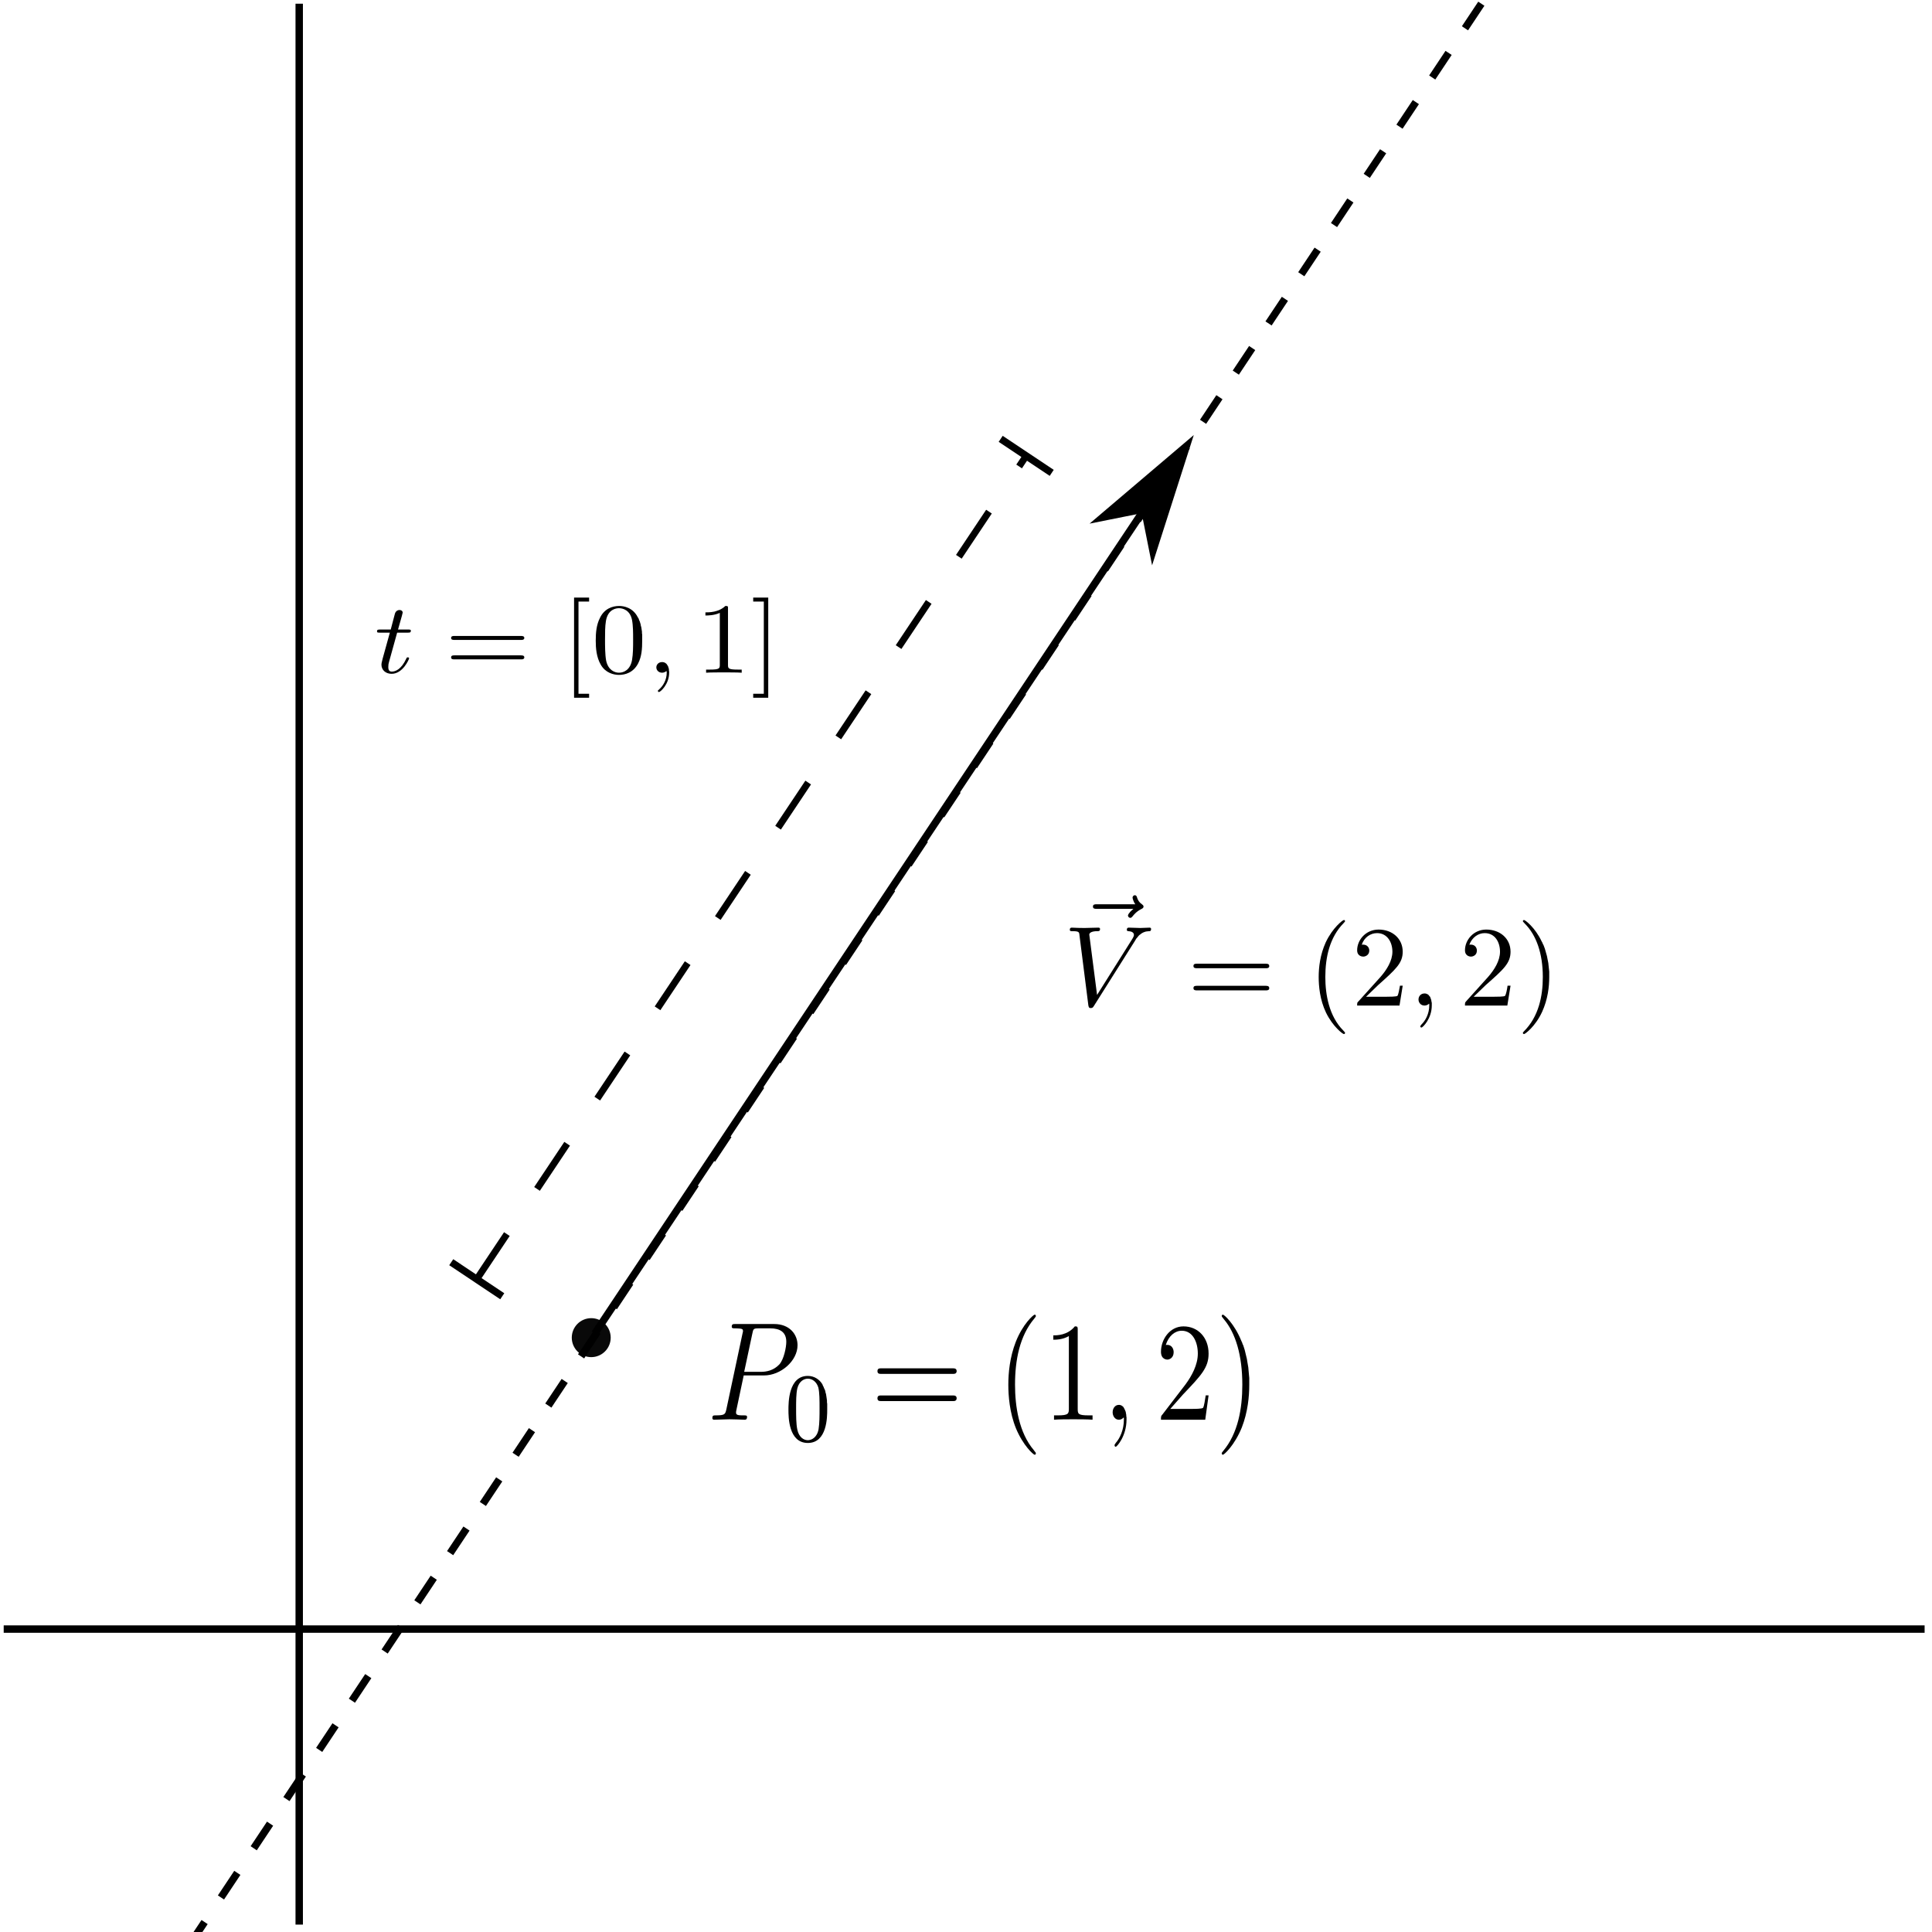
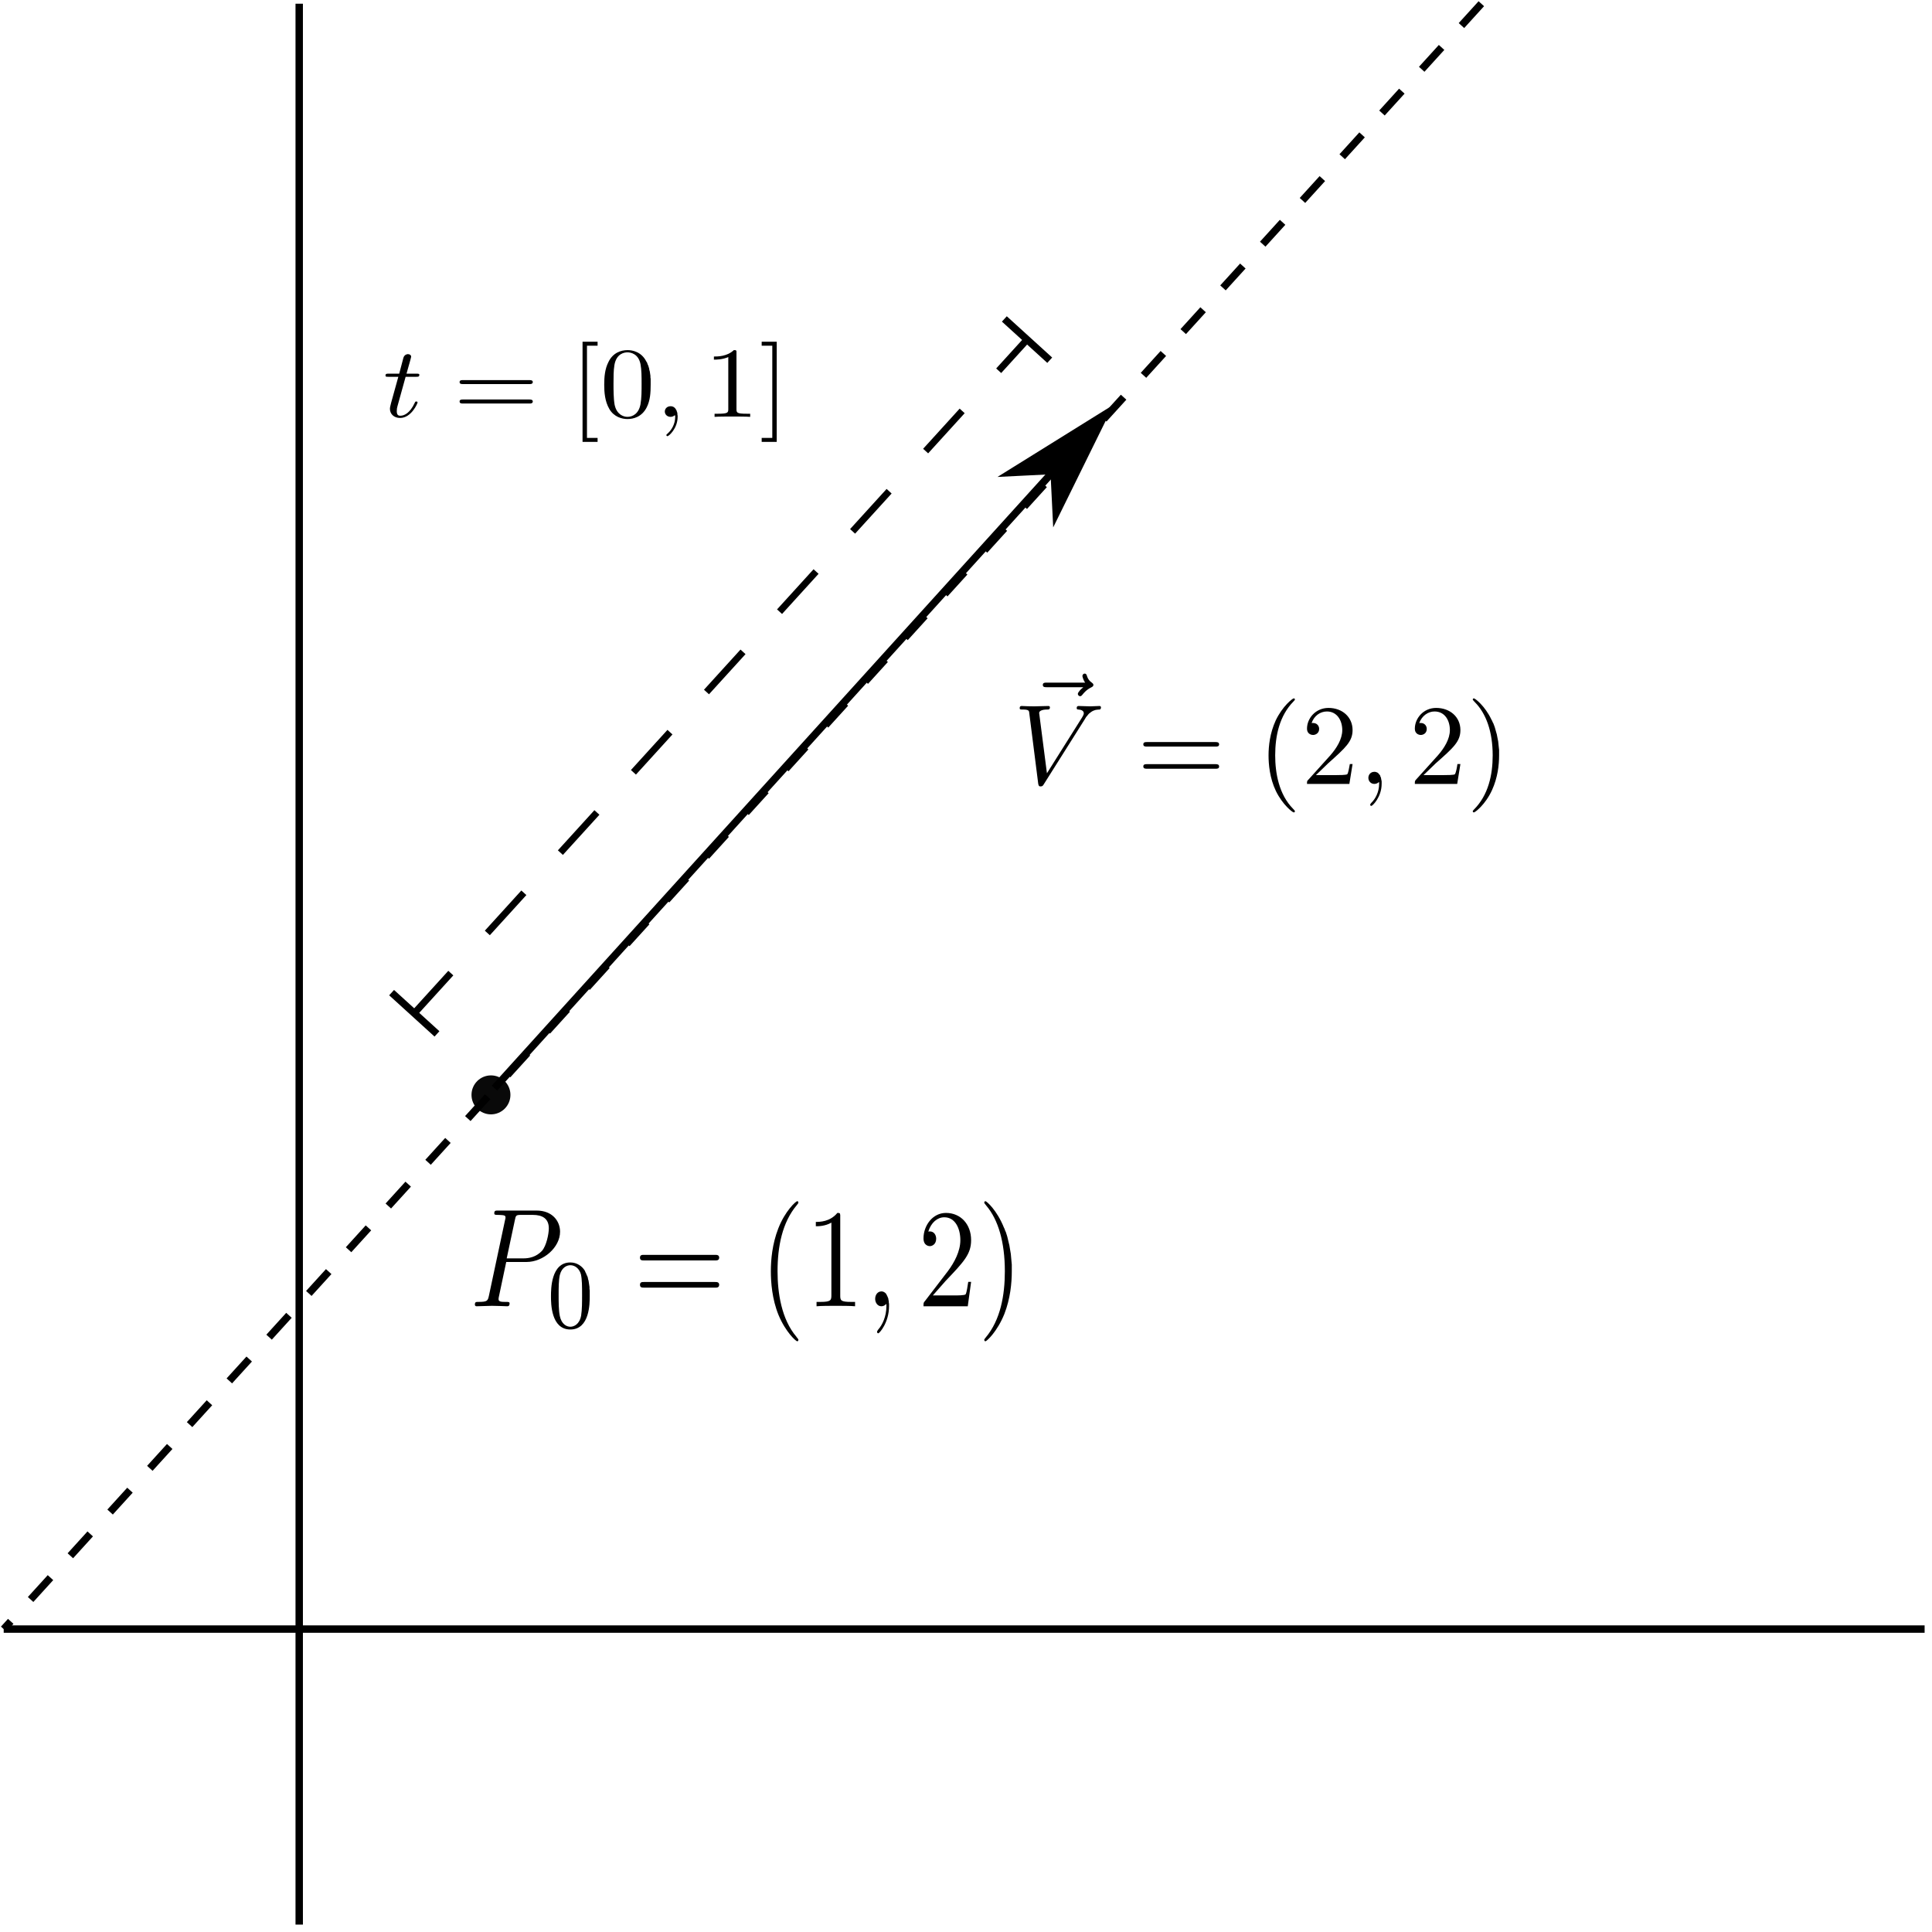
<svg xmlns="http://www.w3.org/2000/svg" xmlns:ns1="http://www.openswatchbook.org/uri/2009/osb" width="69.189mm" height="69.189mm" viewBox="0 0 69.189 69.189" version="1.1" id="svg8">
  <defs id="defs2">
    <marker orient="auto" refY="0.0" refX="0.0" id="marker1372" style="overflow:visible">
      <path id="path1370" d="M 0.0,5.65 L 0.0,-5.65" style="fill:none;fill-opacity:0.75;fill-rule:evenodd;stroke:#000000;stroke-width:1pt;stroke-opacity:1" transform="scale(0.8)" />
    </marker>
    <marker orient="auto" refY="0.0" refX="0.0" id="StopL" style="overflow:visible">
      <path id="path1233" d="M 0.0,5.65 L 0.0,-5.65" style="fill:none;fill-opacity:0.75;fill-rule:evenodd;stroke:#000000;stroke-width:1pt;stroke-opacity:1" transform="scale(0.8)" />
    </marker>
    <marker orient="auto" refY="0.0" refX="0.0" id="Arrow1Lend" style="overflow:visible;">
      <path id="path2543" d="M 0.0,0.0 L 5.0,-5.0 L -12.5,0.0 L 5.0,5.0 L 0.0,0.0 z " style="fill-rule:evenodd;stroke:#000000;stroke-width:1pt;stroke-opacity:1;fill:#000000;fill-opacity:1" transform="scale(0.8) rotate(180) translate(12.5,0)" />
    </marker>
    <linearGradient id="linearGradient2532" ns1:paint="solid">
      <stop style="stop-color:#fffff4;stop-opacity:1;" offset="0" id="stop2530" />
    </linearGradient>
    <marker style="overflow:visible" id="marker1513" refX="0" refY="0" orient="auto">
      <path transform="matrix(-0.8,0,0,-0.8,-10,0)" style="fill:#000000;fill-opacity:1;fill-rule:evenodd;stroke:#000000;stroke-width:1pt;stroke-opacity:1" d="M 0,0 5,-5 -12.5,0 5,5 Z" id="path1511" />
    </marker>
    <marker orient="auto" refY="0" refX="0" id="marker1250" style="overflow:visible">
      <path id="path1248" d="M 0,0 5,-5 -12.5,0 5,5 Z" style="fill:#000000;fill-opacity:1;fill-rule:evenodd;stroke:#000000;stroke-width:1pt;stroke-opacity:1" transform="matrix(-0.8,0,0,-0.8,-10,0)" />
    </marker>
    <marker orient="auto" refY="0" refX="0" id="Arrow1Lend-6" style="overflow:visible">
      <path id="path2543-7" d="M 0,0 5,-5 -12.5,0 5,5 Z" style="fill:#000000;fill-opacity:1;fill-rule:evenodd;stroke:#000000;stroke-width:1pt;stroke-opacity:1" transform="matrix(-0.8,0,0,-0.8,-10,0)" />
    </marker>
  </defs>
  <g id="layer1" transform="translate(-64.8605,-87.5821)">
    <path d="M 64.993,87.715 V 156.771 M 70.285,87.715 V 156.771 M 75.576,87.715 V 156.771 M 80.868,87.715 V 156.771 M 86.16,87.715 v 69.056 m 5.292,-69.056 v 69.056 m 5.292,-69.056 v 69.056 m 5.292,-69.056 v 69.056 m 5.292,-69.056 v 69.056 m 5.292,-69.056 v 69.056 m 5.292,-69.056 v 69.056 m 5.292,-69.056 v 69.056 m 5.292,-69.056 v 69.056 m 5.292,-69.056 V 156.771 M 64.993,87.715 h 69.056 m -69.056,5.292 h 69.056 m -69.056,5.292 h 69.056 m -69.056,5.292 h 69.056 m -69.056,5.292 h 69.056 m -69.056,5.292 h 69.056 m -69.056,5.292 h 69.056 m -69.056,5.292 h 69.056 m -69.056,5.292 h 69.056 m -69.056,5.292 h 69.056 m -69.056,5.292 h 69.056 m -69.056,5.292 h 69.056 m -69.056,5.292 h 69.056 m -69.056,5.292 h 69.056" style="opacity:0;fill:none;stroke:#000000;stroke-width:0.265;stroke-miterlimit:4;stroke-dasharray:0.265, 0.265;stroke-dashoffset:0" id="path908" />
    <path style="fill:none;stroke:#000000;stroke-width:0.265px;stroke-linecap:butt;stroke-linejoin:miter;stroke-opacity:1" d="M 75.576,87.715 V 156.506" id="path4614" />
    <path style="fill:none;stroke:#000000;stroke-width:0.265px;stroke-linecap:butt;stroke-linejoin:miter;stroke-opacity:1" d="M 64.993,145.923 H 133.785" id="path4616" />
    <text xml:space="preserve" style="font-style:normal;font-variant:normal;font-weight:normal;font-stretch:normal;font-size:6.35px;line-height:1.25;font-family:'Times New Roman';-inkscape-font-specification:'Times New Roman, Normal';font-variant-ligatures:normal;font-variant-caps:normal;font-variant-numeric:normal;font-feature-settings:normal;text-align:start;letter-spacing:0px;word-spacing:0px;writing-mode:lr-tb;text-anchor:start;fill:#000000;fill-opacity:1;stroke:none;stroke-width:0.265" x="113.941" y="100.944" id="text846">
      <tspan id="tspan844" x="113.941" y="106.58" style="stroke-width:0.265" />
    </text>
-     <g id="g974" transform="matrix(0.8154362,0,0,0.9585114,8.852057,109.9801)">
+     <g id="g974" transform="matrix(0.8154362,0,0,0.9585114,0.3475931,105.9169)">
      <g word-spacing="normal" letter-spacing="normal" font-size-adjust="none" font-stretch="normal" font-weight="normal" font-variant="normal" font-style="normal" stroke-miterlimit="10.433" xml:space="preserve" transform="matrix(0.1050774,0,0,-0.1050774,-18.38854,66.07968)" id="g972" style="font-style:normal;font-variant:normal;font-weight:normal;font-stretch:normal;letter-spacing:normal;word-spacing:normal;text-anchor:start;fill:none;fill-opacity:1;fill-rule:evenodd;stroke:#000000;stroke-linecap:butt;stroke-linejoin:miter;stroke-miterlimit:10.433;stroke-dasharray:none;stroke-dashoffset:0;stroke-opacity:1">
        <path id="path954" d="m 1139.5,362.19 0.2,1.28 3.4,13.57 c 0.4,1.73 0.5,1.89 2.7,1.89 h 4.8 c 4.1,0 6.7,-1.35 6.7,-4.79 0,-1.95 -1,-6.23 -2.9,-8.03 -2.5,-2.23 -5.5,-2.64 -7.7,-2.64 h -7 l -0.2,-1.28 h 8.5 c 7,0 14,5.17 14,10.75 0,3.85 -3.3,7.53 -9.8,7.53 H 1136 c -0.9,0 -1.5,0 -1.5,-0.95 0,-0.59 0.5,-0.59 1.5,-0.59 0.6,0 1.5,-0.05 2.1,-0.1 0.8,-0.11 1.1,-0.25 1.1,-0.79 0,-0.21 0,-0.36 -0.2,-0.96 l -6.7,-26.75 c -0.5,-1.95 -0.6,-2.34 -4.5,-2.34 -0.9,0 -1.4,0 -1.4,-0.95 0,-0.6 0.6,-0.6 0.7,-0.6 1.4,0 5,0.16 6.4,0.16 1,0 2.1,-0.06 3.2,-0.06 1.1,0 2.1,-0.1 3.2,-0.1 0.3,0 1,0 1,1 0,0.55 -0.5,0.55 -1.4,0.55 -1.8,0 -3.2,0 -3.2,0.89 0,0.3 0,0.55 0.1,0.84 z" style="fill:#000000;stroke-width:0" />
        <path id="path956" d="m 1174.4,349.99 v 0.36 0.35 0.68 0.66 l -0.1,0.64 v 0.62 l -0.1,0.59 -0.1,0.58 -0.1,0.56 -0.1,0.55 -0.2,0.52 -0.1,0.52 -0.2,0.5 -0.3,0.49 -0.2,0.48 -0.3,0.47 -0.1,0.23 -0.1,0.23 c -1.1,1.61 -3.3,3 -6.1,3 -8.1,0 -8.1,-9.52 -8.1,-12.03 0,-2.5 0,-11.81 8.1,-11.81 v 0.98 c -1.6,0 -3.7,0.94 -4.4,3.8 -0.5,2.04 -0.5,4.9 -0.5,7.48 0,2.55 0,5.2 0.5,7.11 0.8,2.75 3,3.49 4.4,3.49 1.9,0 3.7,-1.15 4.4,-3.18 0.5,-1.87 0.5,-4.39 0.5,-7.42 0,-2.58 0,-5.15 -0.4,-7.34 -0.7,-3.17 -3.1,-3.94 -4.5,-3.94 v 0 -0.98 c 8.1,0 8.1,9.31 8.1,11.81 z" style="fill:#000000;stroke-width:0" />
        <path id="path958" d="m 1226.8,362.74 h 0.1 0.2 0.1 l 0.1,0.01 h 0.1 v 0.01 l 0.1,0.01 0.1,0.01 v 0.01 l 0.1,0.01 0.1,0.02 v 0.02 l 0.1,0.02 0.1,0.03 v 0.02 l 0.1,0.03 v 0.04 l 0.1,0.04 v 0.04 l 0.1,0.04 v 0.05 0.03 l 0.1,0.03 v 0.03 0.03 0.03 0.03 0.03 0.04 0.03 l 0.1,0.04 v 0.04 0.04 0.04 0.04 0.05 0.04 c 0,1 -1,1 -1.7,1 H 1197 c -0.7,0 -1.6,0 -1.6,-1 0,-0.98 0.9,-0.98 1.6,-0.98 z" style="fill:#000000;stroke-width:0" />
        <path id="path960" d="m 1226.8,353.07 h 0.1 0.1 0.1 0.1 l 0.1,0.01 h 0.1 l 0.1,0.01 v 0.01 l 0.1,0.01 0.1,0.01 v 0.01 l 0.1,0.02 0.1,0.02 v 0.02 l 0.1,0.03 v 0.02 l 0.1,0.04 v 0.03 l 0.1,0.04 v 0.04 l 0.1,0.05 v 0.02 0.03 0.02 l 0.1,0.03 v 0.03 0.03 0.03 0.04 0.03 0.04 0.03 l 0.1,0.04 v 0.04 0.04 0.04 0.05 0.04 0.05 c 0,1 -1,1 -1.7,1 H 1197 c -0.7,0 -1.6,0 -1.6,-1 0,-1 0.9,-1 1.6,-1 z" style="fill:#000000;stroke-width:0" />
        <path id="path962" d="m 1261.6,334.49 v 0.02 0.03 0.01 0.02 0.01 0.02 0.02 0.01 0.02 0.02 l -0.1,0.03 v 0.02 0.02 0.03 0.03 0.03 l -0.1,0.04 v 0.03 0.02 0.02 l -0.1,0.02 v 0.02 0.02 0.03 0.02 l -0.1,0.02 v 0.03 0.03 0.02 l -0.1,0.03 v 0.03 0.03 0.03 l -0.1,0.03 v 0.03 0.03 l -0.1,0.04 v 0.03 0.04 l -0.1,0.04 v 0.03 0.04 c -6.3,6.28 -7.9,15.69 -7.9,23.31 0,8.68 1.9,17.35 8.1,23.57 0.6,0.61 0.6,0.7 0.6,0.86 0,0.34 -0.2,0.48 -0.5,0.48 -0.5,0 -5,-3.37 -7.9,-9.7 -2.5,-5.49 -3.1,-11.02 -3.1,-15.21 0,-3.89 0.5,-9.9 3.2,-15.54 3,-6.13 7.3,-9.36 7.8,-9.36 0.3,0 0.5,0.14 0.5,0.5 z" style="fill:#000000;stroke-width:0" />
        <path id="path964" d="m 1279.1,378.33 v 0.06 0.05 0.05 0.05 0.05 0.05 0.04 0.05 0.04 0.04 0.04 0.04 0.04 0.04 0.03 0.04 l -0.1,0.06 v 0.06 0.05 0.05 0.05 0.04 0.04 l -0.1,0.04 v 0.03 0.03 l -0.1,0.02 v 0.02 l -0.1,0.02 v 0.01 0.01 0 l -0.1,0.01 v 0.01 0 0.01 h -0.1 v 0.01 0 h -0.1 v 0.01 h -0.1 v 0 0 l -0.1,0.01 v 0 h -0.1 v 0 h -0.1 v 0 h -0.1 c -3.1,-3.19 -7.4,-3.19 -9,-3.19 v -1.55 c 1,0 3.9,0 6.5,1.3 v -25.81 c 0,-1.8 -0.2,-2.39 -4.6,-2.39 h -1.6 v -1.55 c 1.7,0.16 6,0.16 8,0.16 2,0 6.4,0 8.1,-0.16 v 1.55 h -1.6 c -4.5,0 -4.6,0.55 -4.6,2.39 z" style="fill:#000000;stroke-width:0" />
        <path id="path966" d="m 1299.5,346.49 v 0.3 0.3 0.29 l -0.1,0.28 v 0.27 0.27 l -0.1,0.25 v 0.25 l -0.1,0.23 v 0.23 l -0.1,0.22 -0.1,0.21 -0.1,0.2 -0.1,0.2 -0.1,0.18 -0.1,0.17 -0.1,0.17 -0.1,0.15 -0.1,0.14 -0.1,0.14 -0.1,0.12 -0.2,0.11 -0.1,0.11 -0.2,0.09 -0.1,0.08 -0.2,0.07 -0.1,0.06 -0.2,0.05 -0.2,0.04 -0.1,0.03 -0.2,0.02 h -0.2 c -1.6,0 -2.6,-1.25 -2.6,-2.64 0,-1.34 1,-2.64 2.6,-2.64 0.6,0 1.3,0.2 1.8,0.64 0.1,0.11 0.2,0.16 0.2,0.16 0.1,0 0.1,-0.05 0.1,-0.75 0,-3.69 -1.7,-6.67 -3.4,-8.31 -0.5,-0.55 -0.5,-0.66 -0.5,-0.8 0,-0.36 0.2,-0.55 0.5,-0.55 0.5,0 4.5,3.83 4.5,9.66 z" style="fill:#000000;stroke-width:0" />
        <path id="path968" d="m 1317.8,350.29 5.3,5.12 c 7.7,6.88 10.7,9.56 10.7,14.55 0,5.68 -4.4,9.67 -10.5,9.67 -5.7,0 -9.4,-4.59 -9.4,-9.03 0,-2.78 2.5,-2.78 2.7,-2.78 0.8,0 2.6,0.59 2.6,2.64 0,1.29 -0.9,2.59 -2.6,2.59 -0.4,0 -0.5,0 -0.7,-0.05 1.2,3.24 3.8,5.08 6.7,5.08 4.6,0 6.7,-4.04 6.7,-8.12 0,-3.99 -2.5,-7.92 -5.2,-11.02 l -9.6,-10.65 c -0.6,-0.55 -0.6,-0.65 -0.6,-1.85 h 18.5 l 1.4,8.67 h -1.2 c -0.3,-1.5 -0.6,-3.68 -1.1,-4.43 -0.4,-0.39 -3.6,-0.39 -4.7,-0.39 z" style="fill:#000000;stroke-width:0" />
        <path id="path970" d="m 1350.8,358.89 v 0.38 0.38 0.39 0.41 0.84 l -0.1,0.88 -0.1,0.92 -0.1,0.95 -0.1,0.98 -0.2,1 -0.2,1.02 -0.2,1.04 -0.3,1.05 -0.3,1.06 -0.3,1.06 -0.4,1.07 -0.2,0.53 -0.3,0.53 -0.2,0.53 -0.3,0.53 c -2.9,6.13 -7.2,9.36 -7.7,9.36 -0.3,0 -0.5,-0.19 -0.5,-0.48 0,-0.16 0,-0.25 0.9,-1.16 4.9,-4.92 7.7,-12.84 7.7,-23.27 0,-8.51 -1.8,-17.28 -8,-23.56 -0.6,-0.59 -0.6,-0.7 -0.6,-0.84 0,-0.3 0.2,-0.5 0.5,-0.5 0.5,0 4.9,3.39 7.9,9.72 2.5,5.47 3.1,11 3.1,15.18 z" style="fill:#000000;stroke-width:0" />
      </g>
    </g>
-     <path style="fill:none;stroke:#000000;stroke-width:0.265;stroke-linecap:butt;stroke-linejoin:miter;stroke-opacity:1;stroke-miterlimit:4;stroke-dasharray:none;marker-end:url(#Arrow1Lend)" d="m 86.16,135.34 21.167,-31.75" id="path2538" />
-     <ellipse style="opacity:1;fill:#000000;fill-opacity:0.961;stroke:none;stroke-width:0.28;stroke-miterlimit:4;stroke-dasharray:none;stroke-dashoffset:0;stroke-opacity:1" id="path4618-3-3" cx="86.034" cy="135.486" rx="0.697" ry="0.698" />
-     <g id="g2951" transform="matrix(0.8295048,0,0,0.8295048,24.52102,108.953)">
+     <path style="fill:none;stroke:#000000;stroke-width:0.265;stroke-linecap:butt;stroke-linejoin:miter;stroke-miterlimit:4;stroke-dasharray:none;stroke-opacity:1;marker-end:url(#Arrow1Lend)" d="M 82.569,126.552 104.397,102.456" id="path2538" />
+     <ellipse style="opacity:1;fill:#000000;fill-opacity:0.961;stroke:none;stroke-width:0.28;stroke-miterlimit:4;stroke-dasharray:none;stroke-dashoffset:0;stroke-opacity:1" id="path4618-3-3" cx="82.443" cy="126.792" rx="0.697" ry="0.698" />
+     <g id="g2951" transform="matrix(0.8295048,0,0,0.8295048,22.72563,101.0155)">
      <g word-spacing="normal" letter-spacing="normal" font-size-adjust="none" font-stretch="normal" font-weight="normal" font-variant="normal" font-style="normal" stroke-miterlimit="10.433" xml:space="preserve" transform="matrix(0.09884104,0,0,-0.09884104,-17.29718,51.89157)" id="content" style="font-style:normal;font-variant:normal;font-weight:normal;font-stretch:normal;letter-spacing:normal;word-spacing:normal;text-anchor:start;fill:none;fill-opacity:1;fill-rule:evenodd;stroke:#000000;stroke-linecap:butt;stroke-linejoin:miter;stroke-miterlimit:10.433;stroke-dasharray:none;stroke-dashoffset:0;stroke-opacity:1">
        <path id="path2932" d="m 1162.1,388.68 -0.1,-0.06 -0.1,-0.07 v -0.07 l -0.1,-0.07 -0.1,-0.08 -0.1,-0.08 -0.1,-0.09 -0.1,-0.08 -0.1,-0.09 -0.1,-0.1 -0.2,-0.19 -0.2,-0.19 -0.2,-0.21 -0.1,-0.1 v -0.1 l -0.1,-0.1 -0.1,-0.11 -0.1,-0.1 -0.1,-0.1 v -0.1 l -0.1,-0.1 -0.1,-0.1 v -0.1 l -0.1,-0.1 v -0.09 -0.09 l -0.1,-0.1 v -0.08 -0.09 c 0,-0.5 0.5,-1 1,-1 0.5,0 0.7,0.36 1,0.66 0.6,0.75 1.7,2.14 3.9,3.23 0.4,0.21 0.9,0.46 0.9,1.05 0,0.5 -0.4,0.75 -0.7,1 -1.1,0.75 -1.7,1.64 -2.1,2.83 -0.1,0.45 -0.3,1.11 -1,1.11 -0.7,0 -1,-0.66 -1,-1.05 0,-0.25 0.4,-1.84 1.2,-2.89 h -16.8 c -0.8,0 -1.7,0 -1.7,-1 0,-1 0.9,-1 1.7,-1 z" style="fill:#000000;stroke-width:0" />
        <path id="path2934" d="m 1162.8,374.79 0.2,0.35 0.2,0.33 0.2,0.31 0.3,0.3 0.2,0.27 0.2,0.25 0.2,0.24 0.2,0.22 0.2,0.2 0.3,0.19 0.2,0.17 0.2,0.16 0.2,0.14 0.2,0.13 0.2,0.12 0.2,0.11 0.2,0.09 0.2,0.09 0.2,0.07 0.2,0.07 0.2,0.06 0.1,0.05 0.2,0.04 0.2,0.04 0.2,0.03 0.2,0.02 0.3,0.04 0.4,0.03 0.4,0.02 c 0.6,0.04 0.6,0.89 0.6,0.95 0,0.39 -0.3,0.59 -0.6,0.59 -1.3,0 -2.8,-0.15 -4.1,-0.15 -1.7,0 -3.4,0.15 -5,0.15 -0.3,0 -0.9,0 -0.9,-0.95 0,-0.55 0.4,-0.59 0.8,-0.59 1.3,-0.1 2.3,-0.6 2.3,-1.64 0,-0.75 -0.8,-1.85 -0.8,-1.9 l -15.3,-24.31 -3.4,26.35 c 0,0.84 1.2,1.5 3.5,1.5 0.7,0 1.2,0 1.2,1 0,0.43 -0.4,0.54 -0.7,0.54 -2,0 -4.1,-0.15 -6.1,-0.15 -0.9,0 -1.9,0.04 -2.8,0.04 -0.9,0 -1.8,0.11 -2.7,0.11 -0.3,0 -0.9,0 -0.9,-0.95 0,-0.59 0.4,-0.59 1.2,-0.59 2.8,0 2.9,-0.46 3,-1.69 l 3.9,-30.75 c 0.2,-1 0.4,-1.14 1,-1.14 0.8,0 1,0.25 1.4,0.89 z" style="fill:#000000;stroke-width:0" />
        <path id="path2936" d="m 1219.7,362.74 h 0.2 0.1 0.1 l 0.1,0.01 h 0.1 l 0.1,0.01 v 0.01 l 0.1,0.01 0.1,0.01 v 0.01 l 0.1,0.02 0.1,0.02 v 0.02 l 0.1,0.03 0.1,0.02 v 0.03 l 0.1,0.04 v 0.04 l 0.1,0.04 v 0.04 0.05 l 0.1,0.03 v 0.03 0.03 0.03 0.03 0.03 0.03 l 0.1,0.04 v 0.03 0.04 0.04 0.04 0.04 0.04 0.05 0.04 c 0,1 -1,1 -1.6,1 h -29.9 c -0.7,0 -1.6,0 -1.6,-1 0,-0.98 0.9,-0.98 1.7,-0.98 z" style="fill:#000000;stroke-width:0" />
        <path id="path2938" d="m 1219.8,353.07 v 0 h 0.1 0.1 0.2 v 0.01 h 0.1 l 0.1,0.01 v 0.01 l 0.1,0.01 0.1,0.01 v 0.01 l 0.1,0.02 0.1,0.02 v 0.02 l 0.1,0.03 0.1,0.02 v 0.04 l 0.1,0.03 v 0.04 l 0.1,0.04 v 0.05 0.02 0.03 l 0.1,0.02 v 0.03 0.03 0.03 0.03 0.04 0.03 l 0.1,0.04 v 0.03 0.04 0.04 0.04 0.04 0.05 0.04 0.05 c 0,1 -1,1 -1.7,1 H 1190 c -0.8,0 -1.7,0 -1.7,-1 0,-1 0.9,-1 1.6,-1 z" style="fill:#000000;stroke-width:0" />
        <path id="path2940" d="m 1254.5,334.49 v 0.02 0.03 0.01 0.02 0.01 0.02 0.02 0.01 0.02 0.02 0.03 l -0.1,0.02 v 0.02 0.03 0.03 0.03 l -0.1,0.04 v 0.03 0.02 0.02 0.02 l -0.1,0.02 v 0.02 0.03 0.02 0.02 l -0.1,0.03 v 0.03 0.02 0.03 l -0.1,0.03 v 0.03 0.03 0.03 l -0.1,0.03 v 0.03 0.04 l -0.1,0.03 v 0.04 0.04 l -0.1,0.03 v 0.04 c -6.2,6.28 -7.8,15.69 -7.8,23.31 0,8.68 1.9,17.35 8,23.57 0.6,0.61 0.6,0.7 0.6,0.86 0,0.34 -0.2,0.48 -0.5,0.48 -0.5,0 -4.9,-3.37 -7.9,-9.7 -2.5,-5.49 -3.1,-11.02 -3.1,-15.21 0,-3.89 0.5,-9.9 3.2,-15.54 3,-6.13 7.3,-9.36 7.8,-9.36 0.3,0 0.5,0.14 0.5,0.5 z" style="fill:#000000;stroke-width:0" />
        <path id="path2942" d="m 1263.7,350.29 5.3,5.12 c 7.7,6.88 10.7,9.56 10.7,14.55 0,5.68 -4.5,9.67 -10.5,9.67 -5.7,0 -9.4,-4.59 -9.4,-9.03 0,-2.78 2.5,-2.78 2.7,-2.78 0.8,0 2.6,0.59 2.6,2.64 0,1.29 -0.9,2.59 -2.7,2.59 -0.4,0 -0.5,0 -0.6,-0.05 1.1,3.24 3.8,5.08 6.7,5.08 4.5,0 6.7,-4.04 6.7,-8.12 0,-3.99 -2.5,-7.92 -5.2,-11.02 l -9.6,-10.65 c -0.6,-0.55 -0.6,-0.65 -0.6,-1.85 h 18.5 l 1.4,8.67 h -1.2 c -0.3,-1.5 -0.6,-3.68 -1.1,-4.43 -0.4,-0.39 -3.7,-0.39 -4.7,-0.39 z" style="fill:#000000;stroke-width:0" />
        <path id="path2944" d="m 1292.4,346.49 v 0.3 0.3 0.29 0.28 l -0.1,0.27 v 0.27 l -0.1,0.25 v 0.25 l -0.1,0.23 v 0.23 l -0.1,0.22 -0.1,0.21 -0.1,0.2 v 0.2 l -0.1,0.18 -0.1,0.17 -0.2,0.17 -0.1,0.15 -0.1,0.14 -0.1,0.14 -0.1,0.12 -0.2,0.11 -0.1,0.11 -0.1,0.09 -0.2,0.08 -0.2,0.07 -0.1,0.06 -0.2,0.05 -0.1,0.04 -0.2,0.03 -0.2,0.02 h -0.2 c -1.6,0 -2.6,-1.25 -2.6,-2.64 0,-1.34 1,-2.64 2.6,-2.64 0.6,0 1.3,0.2 1.8,0.64 0.1,0.11 0.2,0.16 0.2,0.16 0.1,0 0.1,-0.05 0.1,-0.75 0,-3.69 -1.7,-6.67 -3.4,-8.31 -0.5,-0.55 -0.5,-0.66 -0.5,-0.8 0,-0.36 0.2,-0.55 0.5,-0.55 0.5,0 4.5,3.83 4.5,9.66 z" style="fill:#000000;stroke-width:0" />
        <path id="path2946" d="m 1310.7,350.29 5.3,5.12 c 7.8,6.88 10.8,9.56 10.8,14.55 0,5.68 -4.5,9.67 -10.6,9.67 -5.6,0 -9.3,-4.59 -9.3,-9.03 0,-2.78 2.5,-2.78 2.6,-2.78 0.9,0 2.6,0.59 2.6,2.64 0,1.29 -0.9,2.59 -2.6,2.59 -0.4,0 -0.5,0 -0.7,-0.05 1.2,3.24 3.9,5.08 6.7,5.08 4.6,0 6.7,-4.04 6.7,-8.12 0,-3.99 -2.5,-7.92 -5.2,-11.02 l -9.6,-10.65 c -0.5,-0.55 -0.5,-0.65 -0.5,-1.85 h 18.5 l 1.4,8.67 h -1.3 c -0.2,-1.5 -0.6,-3.68 -1.1,-4.43 -0.3,-0.39 -3.6,-0.39 -4.7,-0.39 z" style="fill:#000000;stroke-width:0" />
        <path id="path2948" d="m 1343.7,358.89 v 0.38 0.38 0.39 0.41 0.84 l -0.1,0.88 -0.1,0.92 -0.1,0.95 -0.1,0.98 -0.2,1 -0.2,1.02 -0.2,1.04 -0.3,1.05 -0.3,1.06 -0.3,1.06 -0.4,1.07 -0.2,0.53 -0.3,0.53 -0.2,0.53 -0.3,0.53 c -2.9,6.13 -7.2,9.36 -7.7,9.36 -0.3,0 -0.5,-0.19 -0.5,-0.48 0,-0.16 0,-0.25 0.9,-1.16 4.9,-4.92 7.8,-12.84 7.8,-23.27 0,-8.51 -1.9,-17.28 -8.1,-23.56 -0.6,-0.59 -0.6,-0.7 -0.6,-0.84 0,-0.3 0.2,-0.5 0.5,-0.5 0.5,0 5,3.39 7.9,9.72 2.5,5.47 3.1,11 3.1,15.18 z" style="fill:#000000;stroke-width:0" />
      </g>
    </g>
-     <path style="fill:none;stroke:#000000;stroke-width:0.265;stroke-linecap:butt;stroke-linejoin:miter;stroke-opacity:1;stroke-miterlimit:4;stroke-dasharray:1.058,1.058;stroke-dashoffset:0" d="M 117.91,87.715 71.844,156.931" id="path2971" />
-     <path style="opacity:1;fill:none;stroke:#000000;stroke-width:0.243;stroke-linecap:butt;stroke-linejoin:miter;stroke-miterlimit:4;stroke-dasharray:1.944,1.944;stroke-dashoffset:0;stroke-opacity:1;marker-start:url(#marker1372);marker-end:url(#StopL)" d="M 81.934,133.394 101.611,103.907" id="path2538-5" />
-     <g id="g3079" transform="matrix(0.8012864,0,0,0.7285652,1.197846,98.8146)">
+     <path style="fill:none;stroke:#000000;stroke-width:0.265;stroke-linecap:butt;stroke-linejoin:miter;stroke-miterlimit:4;stroke-dasharray:1.058, 1.058;stroke-dashoffset:0;stroke-opacity:1" d="M 117.91,87.715 64.993,145.923" id="path2971" />
+     <path style="opacity:1;fill:none;stroke:#000000;stroke-width:0.243;stroke-linecap:butt;stroke-linejoin:miter;stroke-miterlimit:4;stroke-dasharray:1.944, 1.944;stroke-dashoffset:0;stroke-opacity:1;marker-start:url(#marker1372);marker-end:url(#StopL)" d="M 79.697,123.869 101.641,99.743" id="path2538-5" />
+     <g id="g3079" transform="matrix(0.8012864,0,0,0.7285652,1.501475,89.65193)">
      <g word-spacing="normal" letter-spacing="normal" font-size-adjust="none" font-stretch="normal" font-weight="normal" font-variant="normal" font-style="normal" stroke-miterlimit="10.433" xml:space="preserve" transform="matrix(0.09884104,0,0,-0.09884104,-17.29718,51.89157)" id="g3077" style="font-style:normal;font-variant:normal;font-weight:normal;font-stretch:normal;letter-spacing:normal;word-spacing:normal;text-anchor:start;fill:none;fill-opacity:1;fill-rule:evenodd;stroke:#000000;stroke-linecap:butt;stroke-linejoin:miter;stroke-miterlimit:10.433;stroke-dasharray:none;stroke-dashoffset:0;stroke-opacity:1">
        <path id="path3061" d="m 1158.4,366.36 h 4.7 c 1,0 1.5,0 1.5,1 0,0.55 -0.5,0.55 -1.4,0.55 h -4.4 c 1.8,7.08 2.1,8.08 2.1,8.38 0,0.84 -0.6,1.34 -1.5,1.34 -0.1,0 -1.5,-0.05 -2,-1.8 l -1.9,-7.92 h -4.7 c -1,0 -1.5,0 -1.5,-0.94 0,-0.61 0.4,-0.61 1.4,-0.61 h 4.4 c -3.6,-14.14 -3.8,-14.98 -3.8,-15.89 0,-2.68 1.9,-4.58 4.6,-4.58 5.1,0 7.9,7.27 7.9,7.68 0,0.5 -0.4,0.5 -0.6,0.5 -0.4,0 -0.5,-0.16 -0.7,-0.71 -2.2,-5.17 -4.8,-6.37 -6.5,-6.37 -1.1,0 -1.6,0.65 -1.6,2.3 0,1.18 0.1,1.54 0.3,2.39 z" style="fill:#000000;stroke-width:0" />
        <path id="path3063" d="m 1214.2,362.74 h 0.1 0.2 0.1 l 0.1,0.01 h 0.1 v 0.01 l 0.1,0.01 0.1,0.01 0.1,0.01 v 0.01 l 0.1,0.02 0.1,0.02 v 0.02 l 0.1,0.03 v 0.02 l 0.1,0.03 v 0.04 l 0.1,0.04 v 0.04 l 0.1,0.04 v 0.05 0.03 l 0.1,0.03 v 0.03 0.03 0.03 0.03 0.03 0.04 0.03 l 0.1,0.04 v 0.04 0.04 0.04 0.04 0.05 0.04 c 0,1 -1,1 -1.7,1 h -29.8 c -0.7,0 -1.6,0 -1.6,-1 0,-0.98 0.9,-0.98 1.6,-0.98 z" style="fill:#000000;stroke-width:0" />
        <path id="path3065" d="m 1214.2,353.07 h 0.1 0.1 0.1 0.1 l 0.1,0.01 h 0.1 l 0.1,0.01 v 0.01 l 0.1,0.01 0.1,0.01 v 0.01 l 0.1,0.02 0.1,0.02 v 0.02 l 0.1,0.03 v 0.02 l 0.1,0.04 v 0.03 l 0.1,0.04 v 0.04 l 0.1,0.05 v 0.02 0.03 0.02 l 0.1,0.03 v 0.03 0.03 0.03 0.04 0.03 0.04 0.03 l 0.1,0.04 v 0.04 0.04 0.04 0.05 0.04 0.05 c 0,1 -1,1 -1.7,1 h -29.8 c -0.7,0 -1.6,0 -1.6,-1 0,-1 0.9,-1 1.6,-1 z" style="fill:#000000;stroke-width:0" />
-         <polygon id="polygon3067" points="1245.2,383.8 1238.4,383.8 1238.4,333.99 1245.2,333.99 1245.2,335.97 1240.4,335.97 1240.4,381.82 1245.2,381.82 " style="fill:#000000;stroke-width:0" />
+         <polygon id="polygon3067" points="1238.4,333.99 1245.2,333.99 1245.2,335.97 1240.4,335.97 1240.4,381.82 1245.2,381.82 1245.2,383.8 1238.4,383.8 " style="fill:#000000;stroke-width:0" />
        <path id="path3069" d="m 1269.2,362.38 v 0.75 0.74 0.75 0.74 l -0.1,0.75 v 0.74 l -0.1,0.74 -0.1,0.73 -0.1,0.74 -0.2,0.72 -0.1,0.73 -0.2,0.71 -0.2,0.72 -0.3,0.7 -0.2,0.7 -0.2,0.35 -0.2,0.35 c -2.2,4.79 -6.3,5.59 -8.4,5.59 -3,0 -6.7,-1.3 -8.7,-5.94 -1.6,-3.44 -1.9,-7.33 -1.9,-11.31 0,-3.74 0.3,-8.22 2.3,-12 2.1,-4.03 5.8,-5.03 8.2,-5.03 v 1.09 c -1.9,0 -4.9,1.25 -5.8,6.03 -0.5,2.99 -0.5,7.57 -0.5,10.52 0,3.19 0,6.47 0.4,9.15 0.9,5.94 4.7,6.38 5.9,6.38 1.7,0 5,-0.89 5.9,-5.83 0.5,-2.78 0.5,-6.58 0.5,-9.7 0,-3.75 0,-7.13 -0.5,-10.31 -0.8,-4.74 -3.6,-6.24 -5.9,-6.24 v 0 -1.09 c 2.7,0 6.5,1.04 8.7,5.78 1.6,3.44 1.8,7.31 1.8,11.25 z" style="fill:#000000;stroke-width:0" />
        <path id="path3071" d="m 1281.4,346.49 v 0.3 0.3 l -0.1,0.29 v 0.28 0.27 0.27 l -0.1,0.25 v 0.25 l -0.1,0.23 -0.1,0.23 v 0.22 l -0.1,0.21 -0.1,0.2 -0.1,0.2 -0.1,0.18 -0.1,0.17 -0.1,0.17 -0.1,0.15 -0.1,0.14 -0.1,0.14 -0.2,0.12 -0.1,0.11 -0.1,0.11 -0.2,0.09 -0.1,0.08 -0.2,0.07 -0.1,0.06 -0.2,0.05 -0.2,0.04 -0.1,0.03 -0.2,0.02 h -0.2 c -1.6,0 -2.6,-1.25 -2.6,-2.64 0,-1.34 1,-2.64 2.6,-2.64 0.6,0 1.2,0.2 1.7,0.64 0.2,0.11 0.3,0.16 0.3,0.16 0,0 0.1,-0.05 0.1,-0.75 0,-3.69 -1.7,-6.67 -3.4,-8.31 -0.6,-0.55 -0.6,-0.66 -0.6,-0.8 0,-0.36 0.3,-0.55 0.5,-0.55 0.6,0 4.6,3.83 4.6,9.66 z" style="fill:#000000;stroke-width:0" />
        <path id="path3073" d="m 1308,378.33 v 0.06 0.05 0.05 0.05 0.05 0.05 0.04 0.05 0.04 0.04 0.04 0.04 0.04 0.04 0.03 0.04 0.06 0.06 l -0.1,0.05 v 0.05 0.05 0.04 0.04 l -0.1,0.04 v 0.03 0.03 0.02 l -0.1,0.02 v 0.02 l -0.1,0.01 v 0.01 0 0.01 l -0.1,0.01 v 0 0.01 h -0.1 v 0.01 0 h -0.1 v 0.01 0 h -0.1 v 0 l -0.1,0.01 v 0 0 h -0.1 v 0 h -0.1 -0.1 c -3,-3.19 -7.4,-3.19 -9,-3.19 v -1.55 c 1,0 3.9,0 6.5,1.3 v -25.81 c 0,-1.8 -0.1,-2.39 -4.6,-2.39 h -1.6 v -1.55 c 1.7,0.16 6.1,0.16 8,0.16 2,0 6.4,0 8.1,-0.16 v 1.55 h -1.6 c -4.5,0 -4.6,0.55 -4.6,2.39 z" style="fill:#000000;stroke-width:0" />
-         <polygon id="polygon3075" points="1319.4,335.97 1319.4,333.99 1326.2,333.99 1326.2,383.8 1319.4,383.8 1319.4,381.82 1324.2,381.82 1324.2,335.97 " style="fill:#000000;stroke-width:0" />
+         <polygon id="polygon3075" points="1326.2,333.99 1326.2,383.8 1319.4,383.8 1319.4,381.82 1324.2,381.82 1324.2,335.97 1319.4,335.97 1319.4,333.99 " style="fill:#000000;stroke-width:0" />
      </g>
    </g>
  </g>
</svg>
